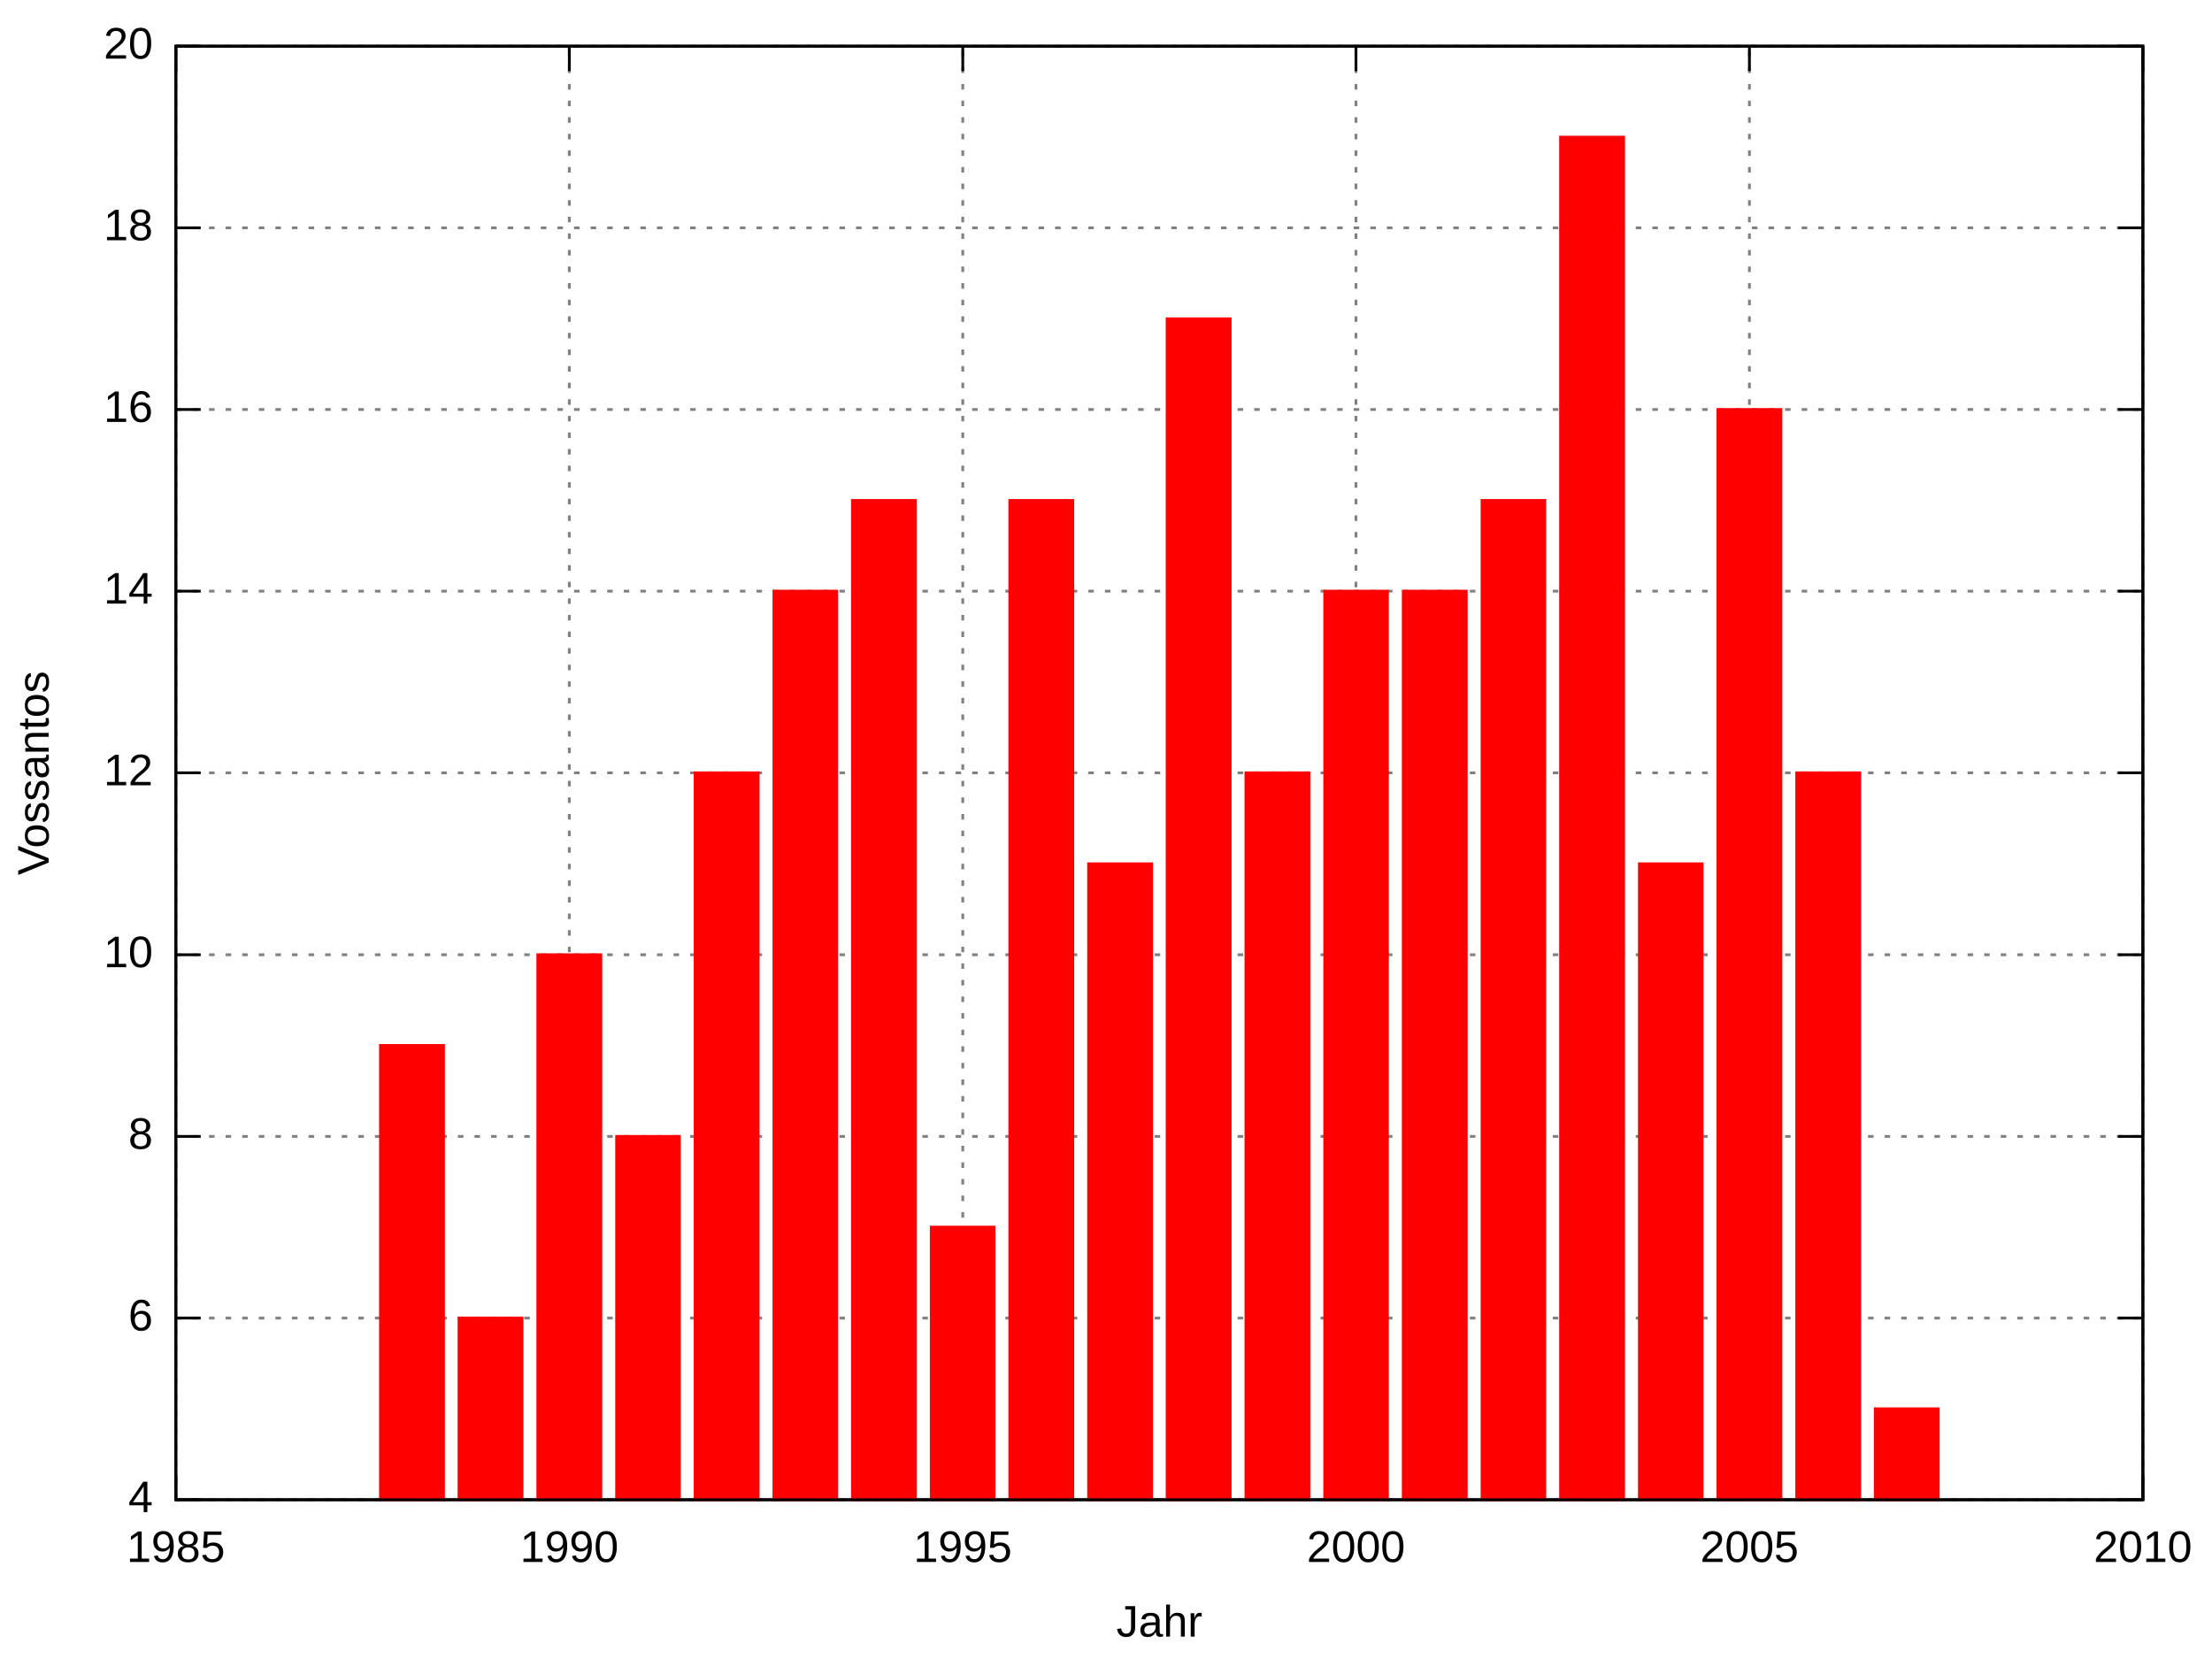
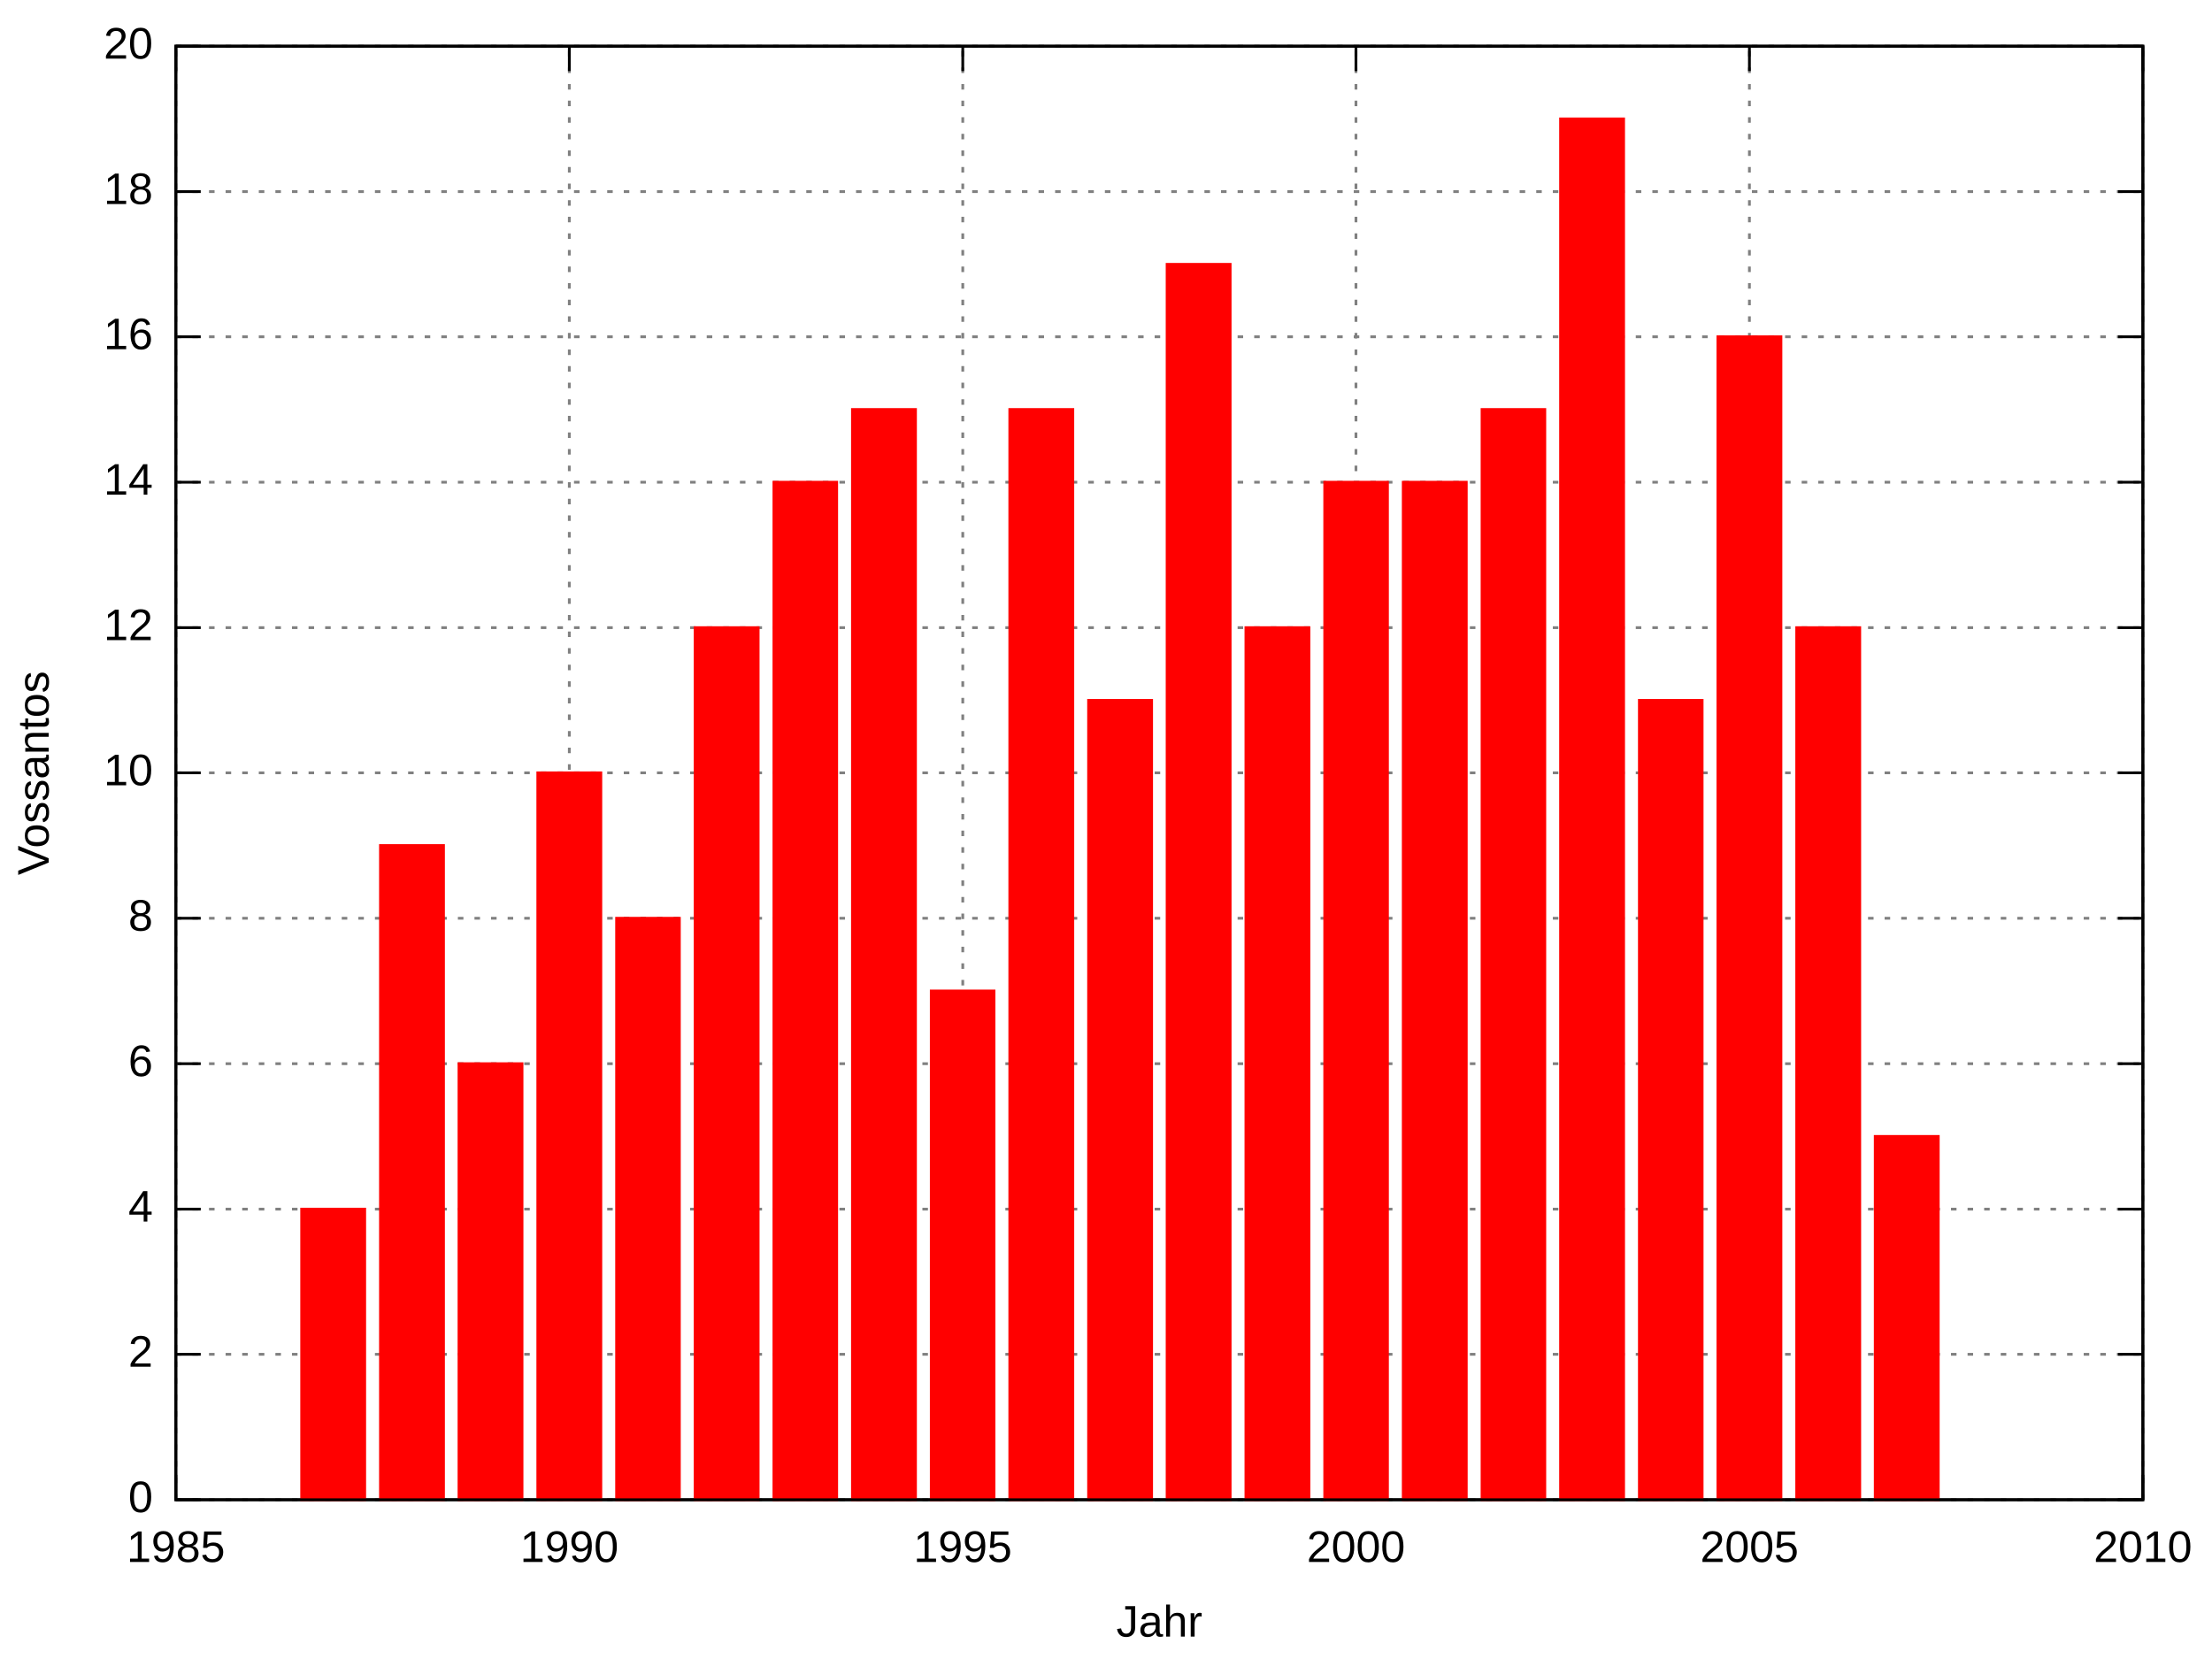
<svg xmlns="http://www.w3.org/2000/svg" xmlns:xlink="http://www.w3.org/1999/xlink" viewBox="0 0 800 600">
  <g id="gnuplot_canvas">
    <rect x="0" y="0" width="800" height="600" fill="none" />
    <defs>
      <circle id="gpDot" r="0.5" stroke-width="0.5" />
      <path id="gpPt0" stroke-width="0.222" stroke="currentColor" d="M-1,0 h2 M0,-1 v2" />
      <path id="gpPt1" stroke-width="0.222" stroke="currentColor" d="M-1,-1 L1,1 M1,-1 L-1,1" />
      <path id="gpPt2" stroke-width="0.222" stroke="currentColor" d="M-1,0 L1,0 M0,-1 L0,1 M-1,-1 L1,1 M-1,1 L1,-1" />
      <rect id="gpPt3" stroke-width="0.222" stroke="currentColor" x="-1" y="-1" width="2" height="2" />
      <rect id="gpPt4" stroke-width="0.222" stroke="currentColor" fill="currentColor" x="-1" y="-1" width="2" height="2" />
      <circle id="gpPt5" stroke-width="0.222" stroke="currentColor" cx="0" cy="0" r="1" />
      <use xlink:href="#gpPt5" id="gpPt6" fill="currentColor" stroke="none" />
      <path id="gpPt7" stroke-width="0.222" stroke="currentColor" d="M0,-1.33 L-1.33,0.67 L1.33,0.67 z" />
      <use xlink:href="#gpPt7" id="gpPt8" fill="currentColor" stroke="none" />
      <use xlink:href="#gpPt7" id="gpPt9" stroke="currentColor" transform="rotate(180)" />
      <use xlink:href="#gpPt9" id="gpPt10" fill="currentColor" stroke="none" />
      <use xlink:href="#gpPt3" id="gpPt11" stroke="currentColor" transform="rotate(45)" />
      <use xlink:href="#gpPt11" id="gpPt12" fill="currentColor" stroke="none" />
      <filter id="greybox" filterUnits="objectBoundingBox" x="0" y="0" height="1" width="1">
        <feFlood flood-color="lightgrey" flood-opacity="1" result="grey" />
        <feComposite in="SourceGraphic" in2="grey" operator="atop" />
      </filter>
    </defs>
    <g style="fill:none; color:white; stroke:black; stroke-width:1.00; stroke-linecap:butt; stroke-linejoin:miter">
</g>
    <g style="fill:none; color:black; stroke:currentColor; stroke-width:1.00; stroke-linecap:butt; stroke-linejoin:miter">
</g>
    <g style="fill:none; color:gray; stroke:currentColor; stroke-width:1.00; stroke-linecap:butt; stroke-linejoin:miter">
      <path stroke="gray" stroke-dasharray=" 2,4" class="gridline" d="M63.6,542.4 L775.0,542.4  " />
    </g>
    <g style="fill:none; color:black; stroke:currentColor; stroke-width:1.00; stroke-linecap:butt; stroke-linejoin:miter">
      <path stroke="black" d="M63.6,542.4 L72.6,542.4 M775.0,542.4 L766.0,542.4  " />
      <g transform="translate(55.3,546.9)" style="stroke:none; fill:black; font-family:Arial; font-size:12.00pt; text-anchor:end">
        <text>
+           <tspan> 0</tspan>
+         </text>
+       </g>
+     </g>
+     <g style="fill:none; color:gray; stroke:currentColor; stroke-width:1.00; stroke-linecap:butt; stroke-linejoin:miter">
+       <path stroke="gray" stroke-dasharray=" 2,4" class="gridline" d="M63.6,489.8 L775.0,489.8  " />
+     </g>
+     <g style="fill:none; color:black; stroke:currentColor; stroke-width:1.00; stroke-linecap:butt; stroke-linejoin:miter">
+       <path stroke="black" d="M63.6,489.8 L72.6,489.8 M775.0,489.8 L766.0,489.8  " />
+       <g transform="translate(55.3,494.3)" style="stroke:none; fill:black; font-family:Arial; font-size:12.00pt; text-anchor:end">
+         <text>
+           <tspan> 2</tspan>
+         </text>
+       </g>
+     </g>
+     <g style="fill:none; color:gray; stroke:currentColor; stroke-width:1.00; stroke-linecap:butt; stroke-linejoin:miter">
+       <path stroke="gray" stroke-dasharray=" 2,4" class="gridline" d="M63.6,437.3 L775.0,437.3  " />
+     </g>
+     <g style="fill:none; color:black; stroke:currentColor; stroke-width:1.00; stroke-linecap:butt; stroke-linejoin:miter">
+       <path stroke="black" d="M63.6,437.3 L72.6,437.3 M775.0,437.3 L766.0,437.3  " />
+       <g transform="translate(55.3,441.8)" style="stroke:none; fill:black; font-family:Arial; font-size:12.00pt; text-anchor:end">
+         <text>
          <tspan> 4</tspan>
        </text>
      </g>
    </g>
    <g style="fill:none; color:gray; stroke:currentColor; stroke-width:1.00; stroke-linecap:butt; stroke-linejoin:miter">
-       <path stroke="gray" stroke-dasharray=" 2,4" class="gridline" d="M63.6,476.7 L775.0,476.7  " />
-     </g>
-     <g style="fill:none; color:black; stroke:currentColor; stroke-width:1.00; stroke-linecap:butt; stroke-linejoin:miter">
-       <path stroke="black" d="M63.6,476.7 L72.6,476.7 M775.0,476.7 L766.0,476.7  " />
-       <g transform="translate(55.3,481.2)" style="stroke:none; fill:black; font-family:Arial; font-size:12.00pt; text-anchor:end">
+       <path stroke="gray" stroke-dasharray=" 2,4" class="gridline" d="M63.6,384.7 L775.0,384.7  " />
+     </g>
+     <g style="fill:none; color:black; stroke:currentColor; stroke-width:1.00; stroke-linecap:butt; stroke-linejoin:miter">
+       <path stroke="black" d="M63.6,384.7 L72.6,384.7 M775.0,384.7 L766.0,384.7  " />
+       <g transform="translate(55.3,389.2)" style="stroke:none; fill:black; font-family:Arial; font-size:12.00pt; text-anchor:end">
        <text>
          <tspan> 6</tspan>
        </text>
      </g>
    </g>
    <g style="fill:none; color:gray; stroke:currentColor; stroke-width:1.00; stroke-linecap:butt; stroke-linejoin:miter">
-       <path stroke="gray" stroke-dasharray=" 2,4" class="gridline" d="M63.6,411.0 L775.0,411.0  " />
-     </g>
-     <g style="fill:none; color:black; stroke:currentColor; stroke-width:1.00; stroke-linecap:butt; stroke-linejoin:miter">
-       <path stroke="black" d="M63.6,411.0 L72.6,411.0 M775.0,411.0 L766.0,411.0  " />
-       <g transform="translate(55.3,415.5)" style="stroke:none; fill:black; font-family:Arial; font-size:12.00pt; text-anchor:end">
+       <path stroke="gray" stroke-dasharray=" 2,4" class="gridline" d="M63.6,332.1 L775.0,332.1  " />
+     </g>
+     <g style="fill:none; color:black; stroke:currentColor; stroke-width:1.00; stroke-linecap:butt; stroke-linejoin:miter">
+       <path stroke="black" d="M63.6,332.1 L72.6,332.1 M775.0,332.1 L766.0,332.1  " />
+       <g transform="translate(55.3,336.6)" style="stroke:none; fill:black; font-family:Arial; font-size:12.00pt; text-anchor:end">
        <text>
          <tspan> 8</tspan>
-         </text>
-       </g>
-     </g>
-     <g style="fill:none; color:gray; stroke:currentColor; stroke-width:1.00; stroke-linecap:butt; stroke-linejoin:miter">
-       <path stroke="gray" stroke-dasharray=" 2,4" class="gridline" d="M63.6,345.3 L775.0,345.3  " />
-     </g>
-     <g style="fill:none; color:black; stroke:currentColor; stroke-width:1.00; stroke-linecap:butt; stroke-linejoin:miter">
-       <path stroke="black" d="M63.6,345.3 L72.6,345.3 M775.0,345.3 L766.0,345.3  " />
-       <g transform="translate(55.3,349.8)" style="stroke:none; fill:black; font-family:Arial; font-size:12.00pt; text-anchor:end">
-         <text>
-           <tspan> 10</tspan>
        </text>
      </g>
    </g>
    <g style="fill:none; color:gray; stroke:currentColor; stroke-width:1.00; stroke-linecap:butt; stroke-linejoin:miter">
      <path stroke="gray" stroke-dasharray=" 2,4" class="gridline" d="M63.6,279.5 L775.0,279.5  " />
    </g>
    <g style="fill:none; color:black; stroke:currentColor; stroke-width:1.00; stroke-linecap:butt; stroke-linejoin:miter">
      <path stroke="black" d="M63.6,279.5 L72.6,279.5 M775.0,279.5 L766.0,279.5  " />
      <g transform="translate(55.3,284.0)" style="stroke:none; fill:black; font-family:Arial; font-size:12.00pt; text-anchor:end">
        <text>
+           <tspan> 10</tspan>
+         </text>
+       </g>
+     </g>
+     <g style="fill:none; color:gray; stroke:currentColor; stroke-width:1.00; stroke-linecap:butt; stroke-linejoin:miter">
+       <path stroke="gray" stroke-dasharray=" 2,4" class="gridline" d="M63.6,227.0 L775.0,227.0  " />
+     </g>
+     <g style="fill:none; color:black; stroke:currentColor; stroke-width:1.00; stroke-linecap:butt; stroke-linejoin:miter">
+       <path stroke="black" d="M63.6,227.0 L72.6,227.0 M775.0,227.0 L766.0,227.0  " />
+       <g transform="translate(55.3,231.5)" style="stroke:none; fill:black; font-family:Arial; font-size:12.00pt; text-anchor:end">
+         <text>
          <tspan> 12</tspan>
        </text>
      </g>
    </g>
    <g style="fill:none; color:gray; stroke:currentColor; stroke-width:1.00; stroke-linecap:butt; stroke-linejoin:miter">
-       <path stroke="gray" stroke-dasharray=" 2,4" class="gridline" d="M63.6,213.8 L775.0,213.8  " />
-     </g>
-     <g style="fill:none; color:black; stroke:currentColor; stroke-width:1.00; stroke-linecap:butt; stroke-linejoin:miter">
-       <path stroke="black" d="M63.6,213.8 L72.6,213.8 M775.0,213.8 L766.0,213.8  " />
-       <g transform="translate(55.3,218.3)" style="stroke:none; fill:black; font-family:Arial; font-size:12.00pt; text-anchor:end">
+       <path stroke="gray" stroke-dasharray=" 2,4" class="gridline" d="M63.6,174.4 L775.0,174.4  " />
+     </g>
+     <g style="fill:none; color:black; stroke:currentColor; stroke-width:1.00; stroke-linecap:butt; stroke-linejoin:miter">
+       <path stroke="black" d="M63.6,174.4 L72.6,174.4 M775.0,174.4 L766.0,174.4  " />
+       <g transform="translate(55.3,178.9)" style="stroke:none; fill:black; font-family:Arial; font-size:12.00pt; text-anchor:end">
        <text>
          <tspan> 14</tspan>
        </text>
      </g>
    </g>
    <g style="fill:none; color:gray; stroke:currentColor; stroke-width:1.00; stroke-linecap:butt; stroke-linejoin:miter">
-       <path stroke="gray" stroke-dasharray=" 2,4" class="gridline" d="M63.6,148.1 L775.0,148.1  " />
-     </g>
-     <g style="fill:none; color:black; stroke:currentColor; stroke-width:1.00; stroke-linecap:butt; stroke-linejoin:miter">
-       <path stroke="black" d="M63.6,148.1 L72.6,148.1 M775.0,148.1 L766.0,148.1  " />
-       <g transform="translate(55.3,152.6)" style="stroke:none; fill:black; font-family:Arial; font-size:12.00pt; text-anchor:end">
+       <path stroke="gray" stroke-dasharray=" 2,4" class="gridline" d="M63.6,121.8 L775.0,121.8  " />
+     </g>
+     <g style="fill:none; color:black; stroke:currentColor; stroke-width:1.00; stroke-linecap:butt; stroke-linejoin:miter">
+       <path stroke="black" d="M63.6,121.8 L72.6,121.8 M775.0,121.8 L766.0,121.8  " />
+       <g transform="translate(55.3,126.3)" style="stroke:none; fill:black; font-family:Arial; font-size:12.00pt; text-anchor:end">
        <text>
          <tspan> 16</tspan>
        </text>
      </g>
    </g>
    <g style="fill:none; color:gray; stroke:currentColor; stroke-width:1.00; stroke-linecap:butt; stroke-linejoin:miter">
-       <path stroke="gray" stroke-dasharray=" 2,4" class="gridline" d="M63.6,82.4 L775.0,82.4  " />
-     </g>
-     <g style="fill:none; color:black; stroke:currentColor; stroke-width:1.00; stroke-linecap:butt; stroke-linejoin:miter">
-       <path stroke="black" d="M63.6,82.4 L72.6,82.4 M775.0,82.4 L766.0,82.4  " />
-       <g transform="translate(55.3,86.9)" style="stroke:none; fill:black; font-family:Arial; font-size:12.00pt; text-anchor:end">
+       <path stroke="gray" stroke-dasharray=" 2,4" class="gridline" d="M63.6,69.3 L775.0,69.3  " />
+     </g>
+     <g style="fill:none; color:black; stroke:currentColor; stroke-width:1.00; stroke-linecap:butt; stroke-linejoin:miter">
+       <path stroke="black" d="M63.6,69.3 L72.6,69.3 M775.0,69.3 L766.0,69.3  " />
+       <g transform="translate(55.3,73.8)" style="stroke:none; fill:black; font-family:Arial; font-size:12.00pt; text-anchor:end">
        <text>
          <tspan> 18</tspan>
        </text>
      </g>
    </g>
    <g style="fill:none; color:gray; stroke:currentColor; stroke-width:1.00; stroke-linecap:butt; stroke-linejoin:miter">
      <path stroke="gray" stroke-dasharray=" 2,4" class="gridline" d="M63.6,16.7 L775.0,16.7  " />
    </g>
    <g style="fill:none; color:black; stroke:currentColor; stroke-width:1.00; stroke-linecap:butt; stroke-linejoin:miter">
      <path stroke="black" d="M63.6,16.7 L72.6,16.7 M775.0,16.7 L766.0,16.7  " />
      <g transform="translate(55.3,21.2)" style="stroke:none; fill:black; font-family:Arial; font-size:12.00pt; text-anchor:end">
        <text>
          <tspan> 20</tspan>
        </text>
      </g>
    </g>
    <g style="fill:none; color:gray; stroke:currentColor; stroke-width:1.00; stroke-linecap:butt; stroke-linejoin:miter">
      <path stroke="gray" stroke-dasharray=" 2,4" class="gridline" d="M63.6,542.4 L63.6,16.7  " />
    </g>
    <g style="fill:none; color:black; stroke:currentColor; stroke-width:1.00; stroke-linecap:butt; stroke-linejoin:miter">
      <path stroke="black" d="M63.6,542.4 L63.6,533.4 M63.6,16.7 L63.6,25.7  " />
      <g transform="translate(63.6,564.9)" style="stroke:none; fill:black; font-family:Arial; font-size:12.00pt; text-anchor:middle">
        <text>
          <tspan> 1985</tspan>
        </text>
      </g>
    </g>
    <g style="fill:none; color:gray; stroke:currentColor; stroke-width:1.00; stroke-linecap:butt; stroke-linejoin:miter">
      <path stroke="gray" stroke-dasharray=" 2,4" class="gridline" d="M205.9,542.4 L205.9,16.7  " />
    </g>
    <g style="fill:none; color:black; stroke:currentColor; stroke-width:1.00; stroke-linecap:butt; stroke-linejoin:miter">
      <path stroke="black" d="M205.9,542.4 L205.9,533.4 M205.9,16.7 L205.9,25.7  " />
      <g transform="translate(205.9,564.9)" style="stroke:none; fill:black; font-family:Arial; font-size:12.00pt; text-anchor:middle">
        <text>
          <tspan> 1990</tspan>
        </text>
      </g>
    </g>
    <g style="fill:none; color:gray; stroke:currentColor; stroke-width:1.00; stroke-linecap:butt; stroke-linejoin:miter">
      <path stroke="gray" stroke-dasharray=" 2,4" class="gridline" d="M348.2,542.4 L348.2,16.7  " />
    </g>
    <g style="fill:none; color:black; stroke:currentColor; stroke-width:1.00; stroke-linecap:butt; stroke-linejoin:miter">
      <path stroke="black" d="M348.2,542.4 L348.2,533.4 M348.2,16.7 L348.2,25.7  " />
      <g transform="translate(348.2,564.9)" style="stroke:none; fill:black; font-family:Arial; font-size:12.00pt; text-anchor:middle">
        <text>
          <tspan> 1995</tspan>
        </text>
      </g>
    </g>
    <g style="fill:none; color:gray; stroke:currentColor; stroke-width:1.00; stroke-linecap:butt; stroke-linejoin:miter">
      <path stroke="gray" stroke-dasharray=" 2,4" class="gridline" d="M490.4,542.4 L490.4,16.7  " />
    </g>
    <g style="fill:none; color:black; stroke:currentColor; stroke-width:1.00; stroke-linecap:butt; stroke-linejoin:miter">
      <path stroke="black" d="M490.4,542.4 L490.4,533.4 M490.4,16.7 L490.4,25.7  " />
      <g transform="translate(490.4,564.9)" style="stroke:none; fill:black; font-family:Arial; font-size:12.00pt; text-anchor:middle">
        <text>
          <tspan> 2000</tspan>
        </text>
      </g>
    </g>
    <g style="fill:none; color:gray; stroke:currentColor; stroke-width:1.00; stroke-linecap:butt; stroke-linejoin:miter">
      <path stroke="gray" stroke-dasharray=" 2,4" class="gridline" d="M632.7,542.4 L632.7,16.7  " />
    </g>
    <g style="fill:none; color:black; stroke:currentColor; stroke-width:1.00; stroke-linecap:butt; stroke-linejoin:miter">
      <path stroke="black" d="M632.7,542.4 L632.7,533.4 M632.7,16.7 L632.7,25.7  " />
      <g transform="translate(632.7,564.9)" style="stroke:none; fill:black; font-family:Arial; font-size:12.00pt; text-anchor:middle">
        <text>
          <tspan> 2005</tspan>
        </text>
      </g>
    </g>
    <g style="fill:none; color:gray; stroke:currentColor; stroke-width:1.00; stroke-linecap:butt; stroke-linejoin:miter">
      <path stroke="gray" stroke-dasharray=" 2,4" class="gridline" d="M775.0,542.4 L775.0,16.7  " />
    </g>
    <g style="fill:none; color:black; stroke:currentColor; stroke-width:1.00; stroke-linecap:butt; stroke-linejoin:miter">
      <path stroke="black" d="M775.0,542.4 L775.0,533.4 M775.0,16.7 L775.0,25.7  " />
      <g transform="translate(775.0,564.9)" style="stroke:none; fill:black; font-family:Arial; font-size:12.00pt; text-anchor:middle">
        <text>
          <tspan> 2010</tspan>
        </text>
      </g>
      <path stroke="black" d="M63.6,16.7 L63.6,542.4 L775.0,542.4 L775.0,16.7 L63.6,16.7 Z  " />
      <g transform="translate(17.6,279.6) rotate(270)" style="stroke:none; fill:black; font-family:Arial; font-size:12.00pt; text-anchor:middle">
        <text>
          <tspan>Vossantos</tspan>
        </text>
      </g>
      <g transform="translate(419.3,591.9)" style="stroke:none; fill:black; font-family:Arial; font-size:12.00pt; text-anchor:middle">
        <text>
          <tspan>Jahr</tspan>
        </text>
      </g>
    </g>
    <g id="gnuplot_plot_1">
      <g style="fill:none; color:red; stroke:currentColor; stroke-width:1.00; stroke-linecap:butt; stroke-linejoin:miter">
        <g style="stroke:none; shape-rendering:crispEdges">
-           <polygon fill="red" points="137.6,542.4 160.5,542.4 160.5,378.0 137.6,378.0 " />
-         </g>
-         <path stroke="red" d="M137.6,542.4 L137.6,378.1 L160.4,378.1 L160.4,542.4 L137.6,542.4 Z  " />
-         <g style="stroke:none; shape-rendering:crispEdges">
-           <polygon fill="red" points="166.0,542.4 188.9,542.4 188.9,476.6 166.0,476.6 " />
-         </g>
-         <path stroke="red" d="M166.0,542.4 L166.0,476.7 L188.8,476.7 L188.8,542.4 L166.0,542.4 Z  " />
-         <g style="stroke:none; shape-rendering:crispEdges">
-           <polygon fill="red" points="194.5,542.4 217.4,542.4 217.4,345.2 194.5,345.2 " />
-         </g>
-         <path stroke="red" d="M194.5,542.4 L194.5,345.3 L217.3,345.3 L217.3,542.4 L194.5,542.4 Z  " />
-         <g style="stroke:none; shape-rendering:crispEdges">
-           <polygon fill="red" points="223.0,542.4 245.8,542.4 245.8,410.9 223.0,410.9 " />
-         </g>
-         <path stroke="red" d="M223.0,542.4 L223.0,411.0 L245.7,411.0 L245.7,542.4 L223.0,542.4 Z  " />
-         <g style="stroke:none; shape-rendering:crispEdges">
-           <polygon fill="red" points="251.4,542.4 274.3,542.4 274.3,279.4 251.4,279.4 " />
-         </g>
-         <path stroke="red" d="M251.4,542.4 L251.4,279.5 L274.2,279.5 L274.2,542.4 L251.4,542.4 Z  " />
-         <g style="stroke:none; shape-rendering:crispEdges">
-           <polygon fill="red" points="279.9,542.4 302.7,542.4 302.7,213.7 279.9,213.7 " />
-         </g>
-         <path stroke="red" d="M279.9,542.4 L279.9,213.8 L302.6,213.8 L302.6,542.4 L279.9,542.4 Z  " />
-         <g style="stroke:none; shape-rendering:crispEdges">
-           <polygon fill="red" points="308.3,542.4 331.2,542.4 331.2,180.9 308.3,180.9 " />
-         </g>
-         <path stroke="red" d="M308.3,542.4 L308.3,181.0 L331.1,181.0 L331.1,542.4 L308.3,542.4 Z  " />
-         <g style="stroke:none; shape-rendering:crispEdges">
-           <polygon fill="red" points="336.8,542.4 359.6,542.4 359.6,443.7 336.8,443.7 " />
-         </g>
-         <path stroke="red" d="M336.8,542.4 L336.8,443.8 L359.5,443.8 L359.5,542.4 L336.8,542.4 Z  " />
-         <g style="stroke:none; shape-rendering:crispEdges">
-           <polygon fill="red" points="365.2,542.4 388.1,542.4 388.1,180.9 365.2,180.9 " />
-         </g>
-         <path stroke="red" d="M365.2,542.4 L365.2,181.0 L388.0,181.0 L388.0,542.4 L365.2,542.4 Z  " />
-         <g style="stroke:none; shape-rendering:crispEdges">
-           <polygon fill="red" points="393.7,542.4 416.6,542.4 416.6,312.3 393.7,312.3 " />
-         </g>
-         <path stroke="red" d="M393.7,542.4 L393.7,312.4 L416.5,312.4 L416.5,542.4 L393.7,542.4 Z  " />
-         <g style="stroke:none; shape-rendering:crispEdges">
-           <polygon fill="red" points="422.1,542.4 445.0,542.4 445.0,115.2 422.1,115.2 " />
-         </g>
-         <path stroke="red" d="M422.1,542.4 L422.1,115.3 L444.9,115.3 L444.9,542.4 L422.1,542.4 Z  " />
-         <g style="stroke:none; shape-rendering:crispEdges">
-           <polygon fill="red" points="450.6,542.4 473.5,542.4 473.5,279.4 450.6,279.4 " />
-         </g>
-         <path stroke="red" d="M450.6,542.4 L450.6,279.5 L473.4,279.5 L473.4,542.4 L450.6,542.4 Z  " />
-         <g style="stroke:none; shape-rendering:crispEdges">
-           <polygon fill="red" points="479.1,542.4 501.9,542.4 501.9,213.7 479.1,213.7 " />
-         </g>
-         <path stroke="red" d="M479.1,542.4 L479.1,213.8 L501.8,213.8 L501.8,542.4 L479.1,542.4 Z  " />
-         <g style="stroke:none; shape-rendering:crispEdges">
-           <polygon fill="red" points="507.5,542.4 530.4,542.4 530.4,213.7 507.5,213.7 " />
-         </g>
-         <path stroke="red" d="M507.5,542.4 L507.5,213.8 L530.3,213.8 L530.3,542.4 L507.5,542.4 Z  " />
-         <g style="stroke:none; shape-rendering:crispEdges">
-           <polygon fill="red" points="536.0,542.4 558.8,542.4 558.8,180.9 536.0,180.9 " />
-         </g>
-         <path stroke="red" d="M536.0,542.4 L536.0,181.0 L558.7,181.0 L558.7,542.4 L536.0,542.4 Z  " />
-         <g style="stroke:none; shape-rendering:crispEdges">
-           <polygon fill="red" points="564.4,542.4 587.3,542.4 587.3,49.5 564.4,49.5 " />
-         </g>
-         <path stroke="red" d="M564.4,542.4 L564.4,49.6 L587.2,49.6 L587.2,542.4 L564.4,542.4 Z  " />
-         <g style="stroke:none; shape-rendering:crispEdges">
-           <polygon fill="red" points="592.9,542.4 615.7,542.4 615.7,312.3 592.9,312.3 " />
-         </g>
-         <path stroke="red" d="M592.9,542.4 L592.9,312.4 L615.6,312.4 L615.6,542.4 L592.9,542.4 Z  " />
-         <g style="stroke:none; shape-rendering:crispEdges">
-           <polygon fill="red" points="621.3,542.4 644.2,542.4 644.2,148.0 621.3,148.0 " />
-         </g>
-         <path stroke="red" d="M621.3,542.4 L621.3,148.1 L644.1,148.1 L644.1,542.4 L621.3,542.4 Z  " />
-         <g style="stroke:none; shape-rendering:crispEdges">
-           <polygon fill="red" points="649.8,542.4 672.7,542.4 672.7,279.4 649.8,279.4 " />
-         </g>
-         <path stroke="red" d="M649.8,542.4 L649.8,279.5 L672.6,279.5 L672.6,542.4 L649.8,542.4 Z  " />
-         <g style="stroke:none; shape-rendering:crispEdges">
-           <polygon fill="red" points="678.2,542.4 701.1,542.4 701.1,509.4 678.2,509.4 " />
-         </g>
-         <path stroke="red" d="M678.2,542.4 L678.2,509.5 L701.0,509.5 L701.0,542.4 L678.2,542.4 Z  " />
+           <polygon fill="red" points="109.1,542.4 132.0,542.4 132.0,437.2 109.1,437.2 " />
+         </g>
+         <path stroke="red" d="M109.1,542.4 L109.1,437.3 L131.9,437.3 L131.9,542.4 L109.1,542.4 Z  " />
+         <g style="stroke:none; shape-rendering:crispEdges">
+           <polygon fill="red" points="137.6,542.4 160.5,542.4 160.5,305.7 137.6,305.7 " />
+         </g>
+         <path stroke="red" d="M137.6,542.4 L137.6,305.8 L160.4,305.8 L160.4,542.4 L137.6,542.4 Z  " />
+         <g style="stroke:none; shape-rendering:crispEdges">
+           <polygon fill="red" points="166.0,542.4 188.9,542.4 188.9,384.6 166.0,384.6 " />
+         </g>
+         <path stroke="red" d="M166.0,542.4 L166.0,384.7 L188.8,384.7 L188.8,542.4 L166.0,542.4 Z  " />
+         <g style="stroke:none; shape-rendering:crispEdges">
+           <polygon fill="red" points="194.5,542.4 217.4,542.4 217.4,279.4 194.5,279.4 " />
+         </g>
+         <path stroke="red" d="M194.5,542.4 L194.5,279.5 L217.3,279.5 L217.3,542.4 L194.5,542.4 Z  " />
+         <g style="stroke:none; shape-rendering:crispEdges">
+           <polygon fill="red" points="223.0,542.4 245.8,542.4 245.8,332.0 223.0,332.0 " />
+         </g>
+         <path stroke="red" d="M223.0,542.4 L223.0,332.1 L245.7,332.1 L245.7,542.4 L223.0,542.4 Z  " />
+         <g style="stroke:none; shape-rendering:crispEdges">
+           <polygon fill="red" points="251.4,542.4 274.3,542.4 274.3,226.9 251.4,226.9 " />
+         </g>
+         <path stroke="red" d="M251.4,542.4 L251.4,227.0 L274.2,227.0 L274.2,542.4 L251.4,542.4 Z  " />
+         <g style="stroke:none; shape-rendering:crispEdges">
+           <polygon fill="red" points="279.9,542.4 302.7,542.4 302.7,174.3 279.9,174.3 " />
+         </g>
+         <path stroke="red" d="M279.9,542.4 L279.9,174.4 L302.6,174.4 L302.6,542.4 L279.9,542.4 Z  " />
+         <g style="stroke:none; shape-rendering:crispEdges">
+           <polygon fill="red" points="308.3,542.4 331.2,542.4 331.2,148.0 308.3,148.0 " />
+         </g>
+         <path stroke="red" d="M308.3,542.4 L308.3,148.1 L331.1,148.1 L331.1,542.4 L308.3,542.4 Z  " />
+         <g style="stroke:none; shape-rendering:crispEdges">
+           <polygon fill="red" points="336.8,542.4 359.6,542.4 359.6,358.3 336.8,358.3 " />
+         </g>
+         <path stroke="red" d="M336.8,542.4 L336.8,358.4 L359.5,358.4 L359.5,542.4 L336.8,542.4 Z  " />
+         <g style="stroke:none; shape-rendering:crispEdges">
+           <polygon fill="red" points="365.2,542.4 388.1,542.4 388.1,148.0 365.2,148.0 " />
+         </g>
+         <path stroke="red" d="M365.2,542.4 L365.2,148.1 L388.0,148.1 L388.0,542.4 L365.2,542.4 Z  " />
+         <g style="stroke:none; shape-rendering:crispEdges">
+           <polygon fill="red" points="393.7,542.4 416.6,542.4 416.6,253.2 393.7,253.2 " />
+         </g>
+         <path stroke="red" d="M393.7,542.4 L393.7,253.3 L416.5,253.3 L416.5,542.4 L393.7,542.4 Z  " />
+         <g style="stroke:none; shape-rendering:crispEdges">
+           <polygon fill="red" points="422.1,542.4 445.0,542.4 445.0,95.5 422.1,95.5 " />
+         </g>
+         <path stroke="red" d="M422.1,542.4 L422.1,95.6 L444.9,95.6 L444.9,542.4 L422.1,542.4 Z  " />
+         <g style="stroke:none; shape-rendering:crispEdges">
+           <polygon fill="red" points="450.6,542.4 473.5,542.4 473.5,226.9 450.6,226.9 " />
+         </g>
+         <path stroke="red" d="M450.6,542.4 L450.6,227.0 L473.4,227.0 L473.4,542.4 L450.6,542.4 Z  " />
+         <g style="stroke:none; shape-rendering:crispEdges">
+           <polygon fill="red" points="479.1,542.4 501.9,542.4 501.9,174.3 479.1,174.3 " />
+         </g>
+         <path stroke="red" d="M479.1,542.4 L479.1,174.4 L501.8,174.4 L501.8,542.4 L479.1,542.4 Z  " />
+         <g style="stroke:none; shape-rendering:crispEdges">
+           <polygon fill="red" points="507.5,542.4 530.4,542.4 530.4,174.3 507.5,174.3 " />
+         </g>
+         <path stroke="red" d="M507.5,542.4 L507.5,174.4 L530.3,174.4 L530.3,542.4 L507.5,542.4 Z  " />
+         <g style="stroke:none; shape-rendering:crispEdges">
+           <polygon fill="red" points="536.0,542.4 558.8,542.4 558.8,148.0 536.0,148.0 " />
+         </g>
+         <path stroke="red" d="M536.0,542.4 L536.0,148.1 L558.7,148.1 L558.7,542.4 L536.0,542.4 Z  " />
+         <g style="stroke:none; shape-rendering:crispEdges">
+           <polygon fill="red" points="564.4,542.4 587.3,542.4 587.3,42.9 564.4,42.9 " />
+         </g>
+         <path stroke="red" d="M564.4,542.4 L564.4,43.0 L587.2,43.0 L587.2,542.4 L564.4,542.4 Z  " />
+         <g style="stroke:none; shape-rendering:crispEdges">
+           <polygon fill="red" points="592.9,542.4 615.7,542.4 615.7,253.2 592.9,253.2 " />
+         </g>
+         <path stroke="red" d="M592.9,542.4 L592.9,253.3 L615.6,253.3 L615.6,542.4 L592.9,542.4 Z  " />
+         <g style="stroke:none; shape-rendering:crispEdges">
+           <polygon fill="red" points="621.3,542.4 644.2,542.4 644.2,121.7 621.3,121.7 " />
+         </g>
+         <path stroke="red" d="M621.3,542.4 L621.3,121.8 L644.1,121.8 L644.1,542.4 L621.3,542.4 Z  " />
+         <g style="stroke:none; shape-rendering:crispEdges">
+           <polygon fill="red" points="649.8,542.4 672.7,542.4 672.7,226.9 649.8,226.9 " />
+         </g>
+         <path stroke="red" d="M649.8,542.4 L649.8,227.0 L672.6,227.0 L672.6,542.4 L649.8,542.4 Z  " />
+         <g style="stroke:none; shape-rendering:crispEdges">
+           <polygon fill="red" points="678.2,542.4 701.1,542.4 701.1,410.9 678.2,410.9 " />
+         </g>
+         <path stroke="red" d="M678.2,542.4 L678.2,411.0 L701.0,411.0 L701.0,542.4 L678.2,542.4 Z  " />
      </g>
    </g>
    <g style="fill:none; color:black; stroke:currentColor; stroke-width:1.00; stroke-linecap:butt; stroke-linejoin:miter">
      <path stroke="black" d="M63.6,16.7 L63.6,542.4 L775.0,542.4 L775.0,16.7 L63.6,16.7 Z  " />
    </g>
  </g>
</svg>
